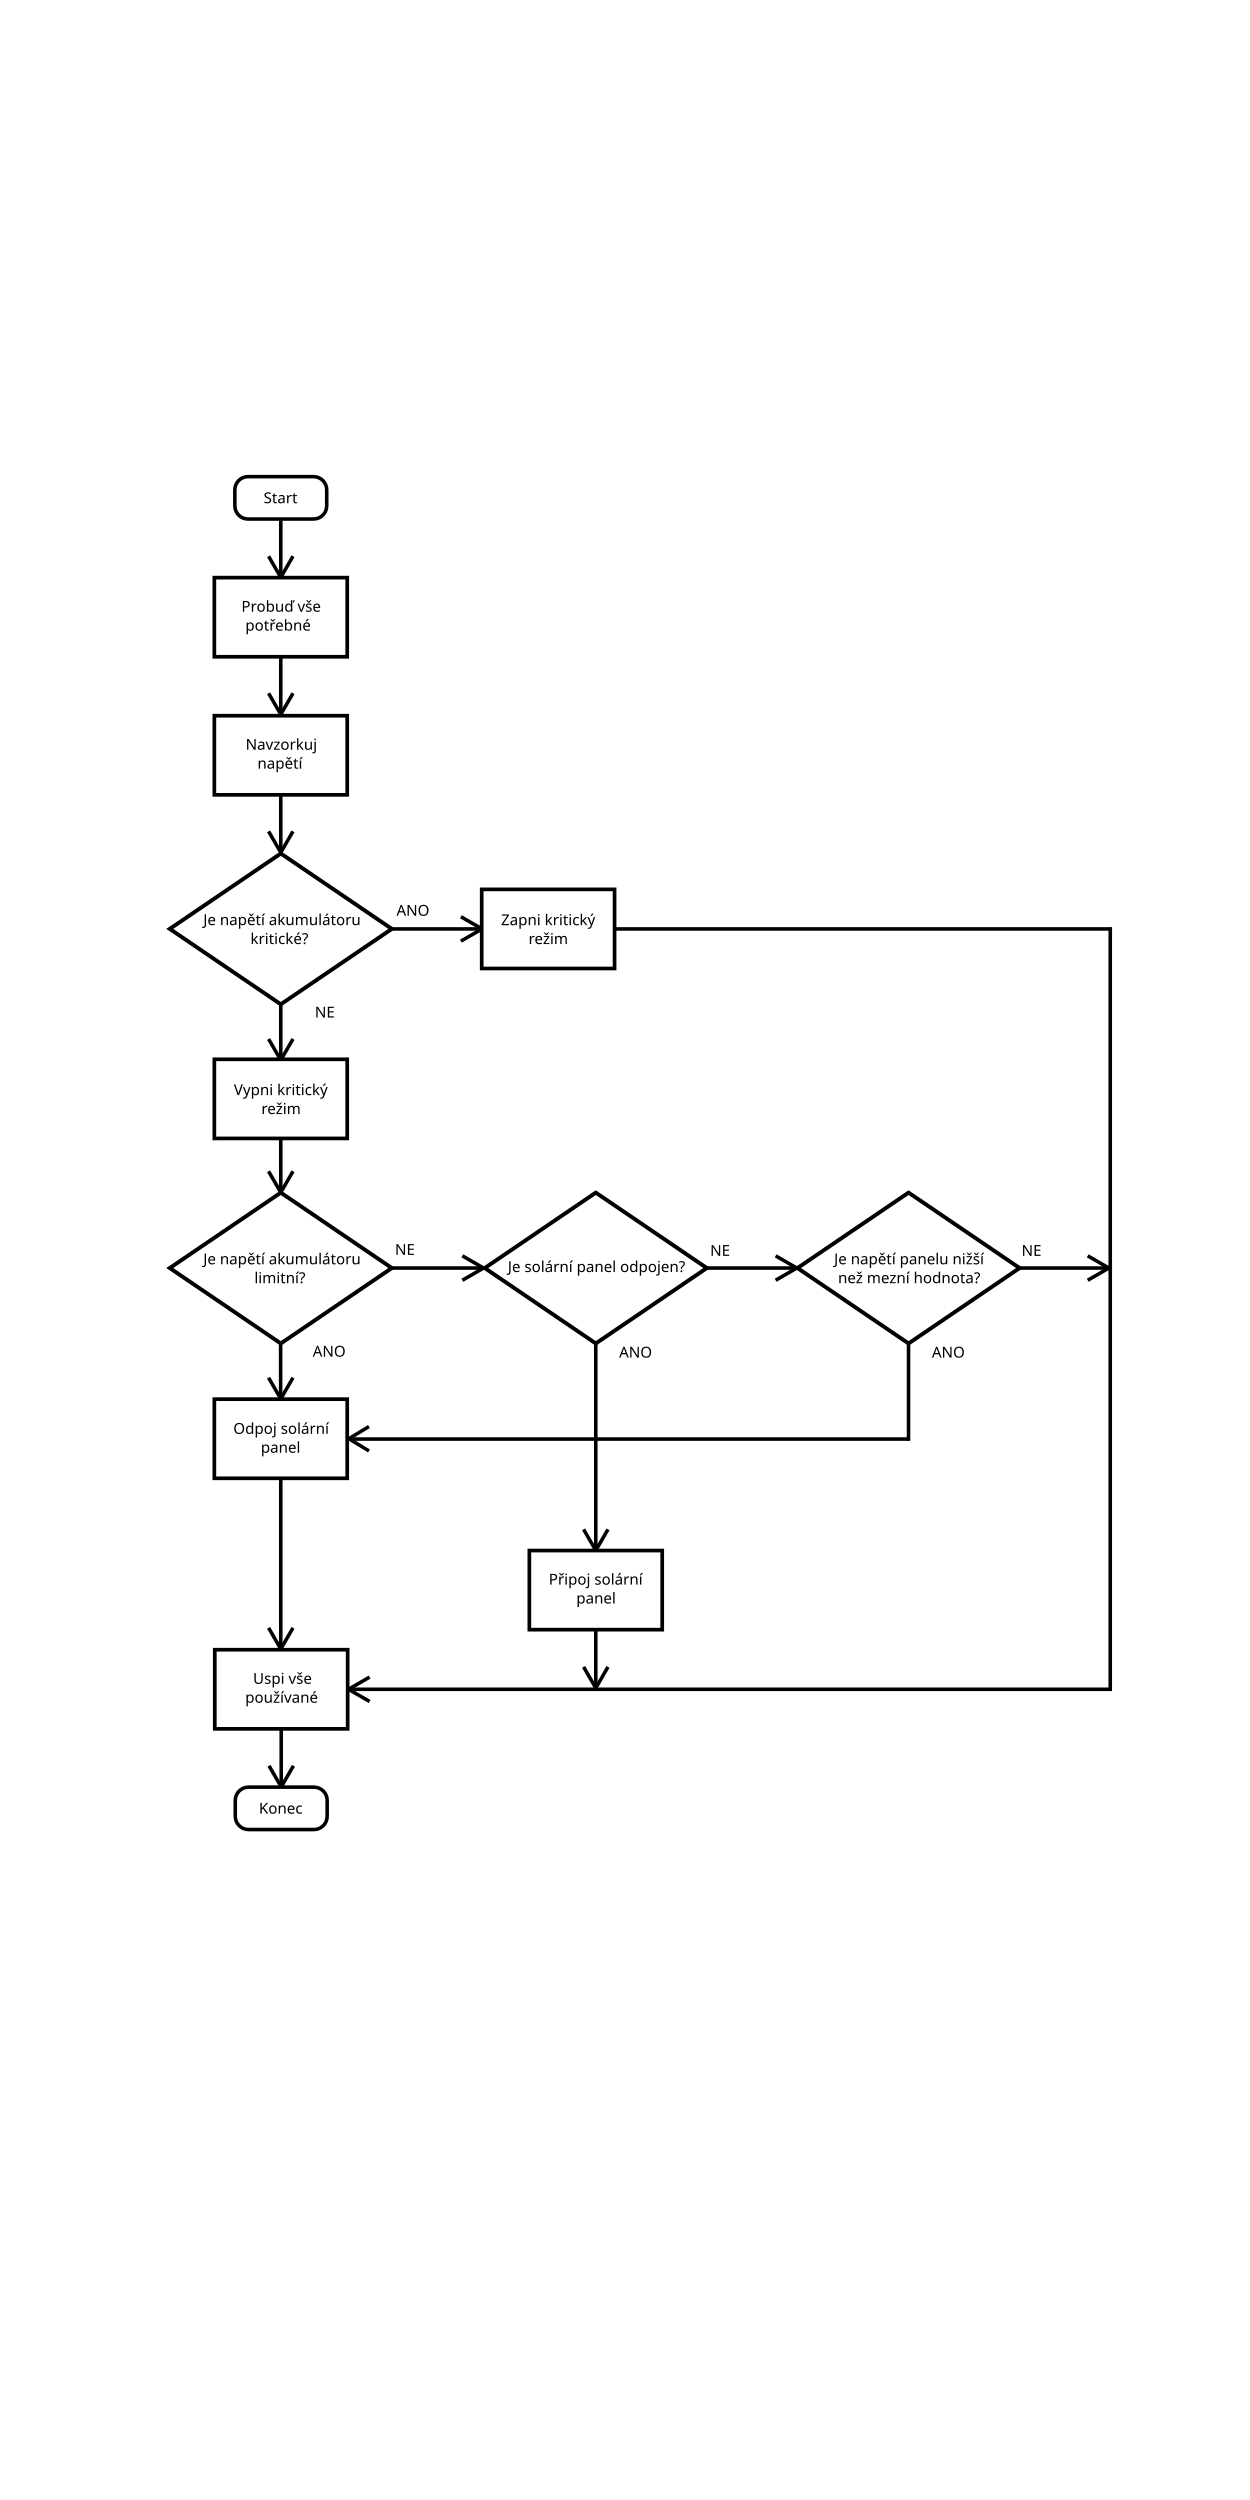
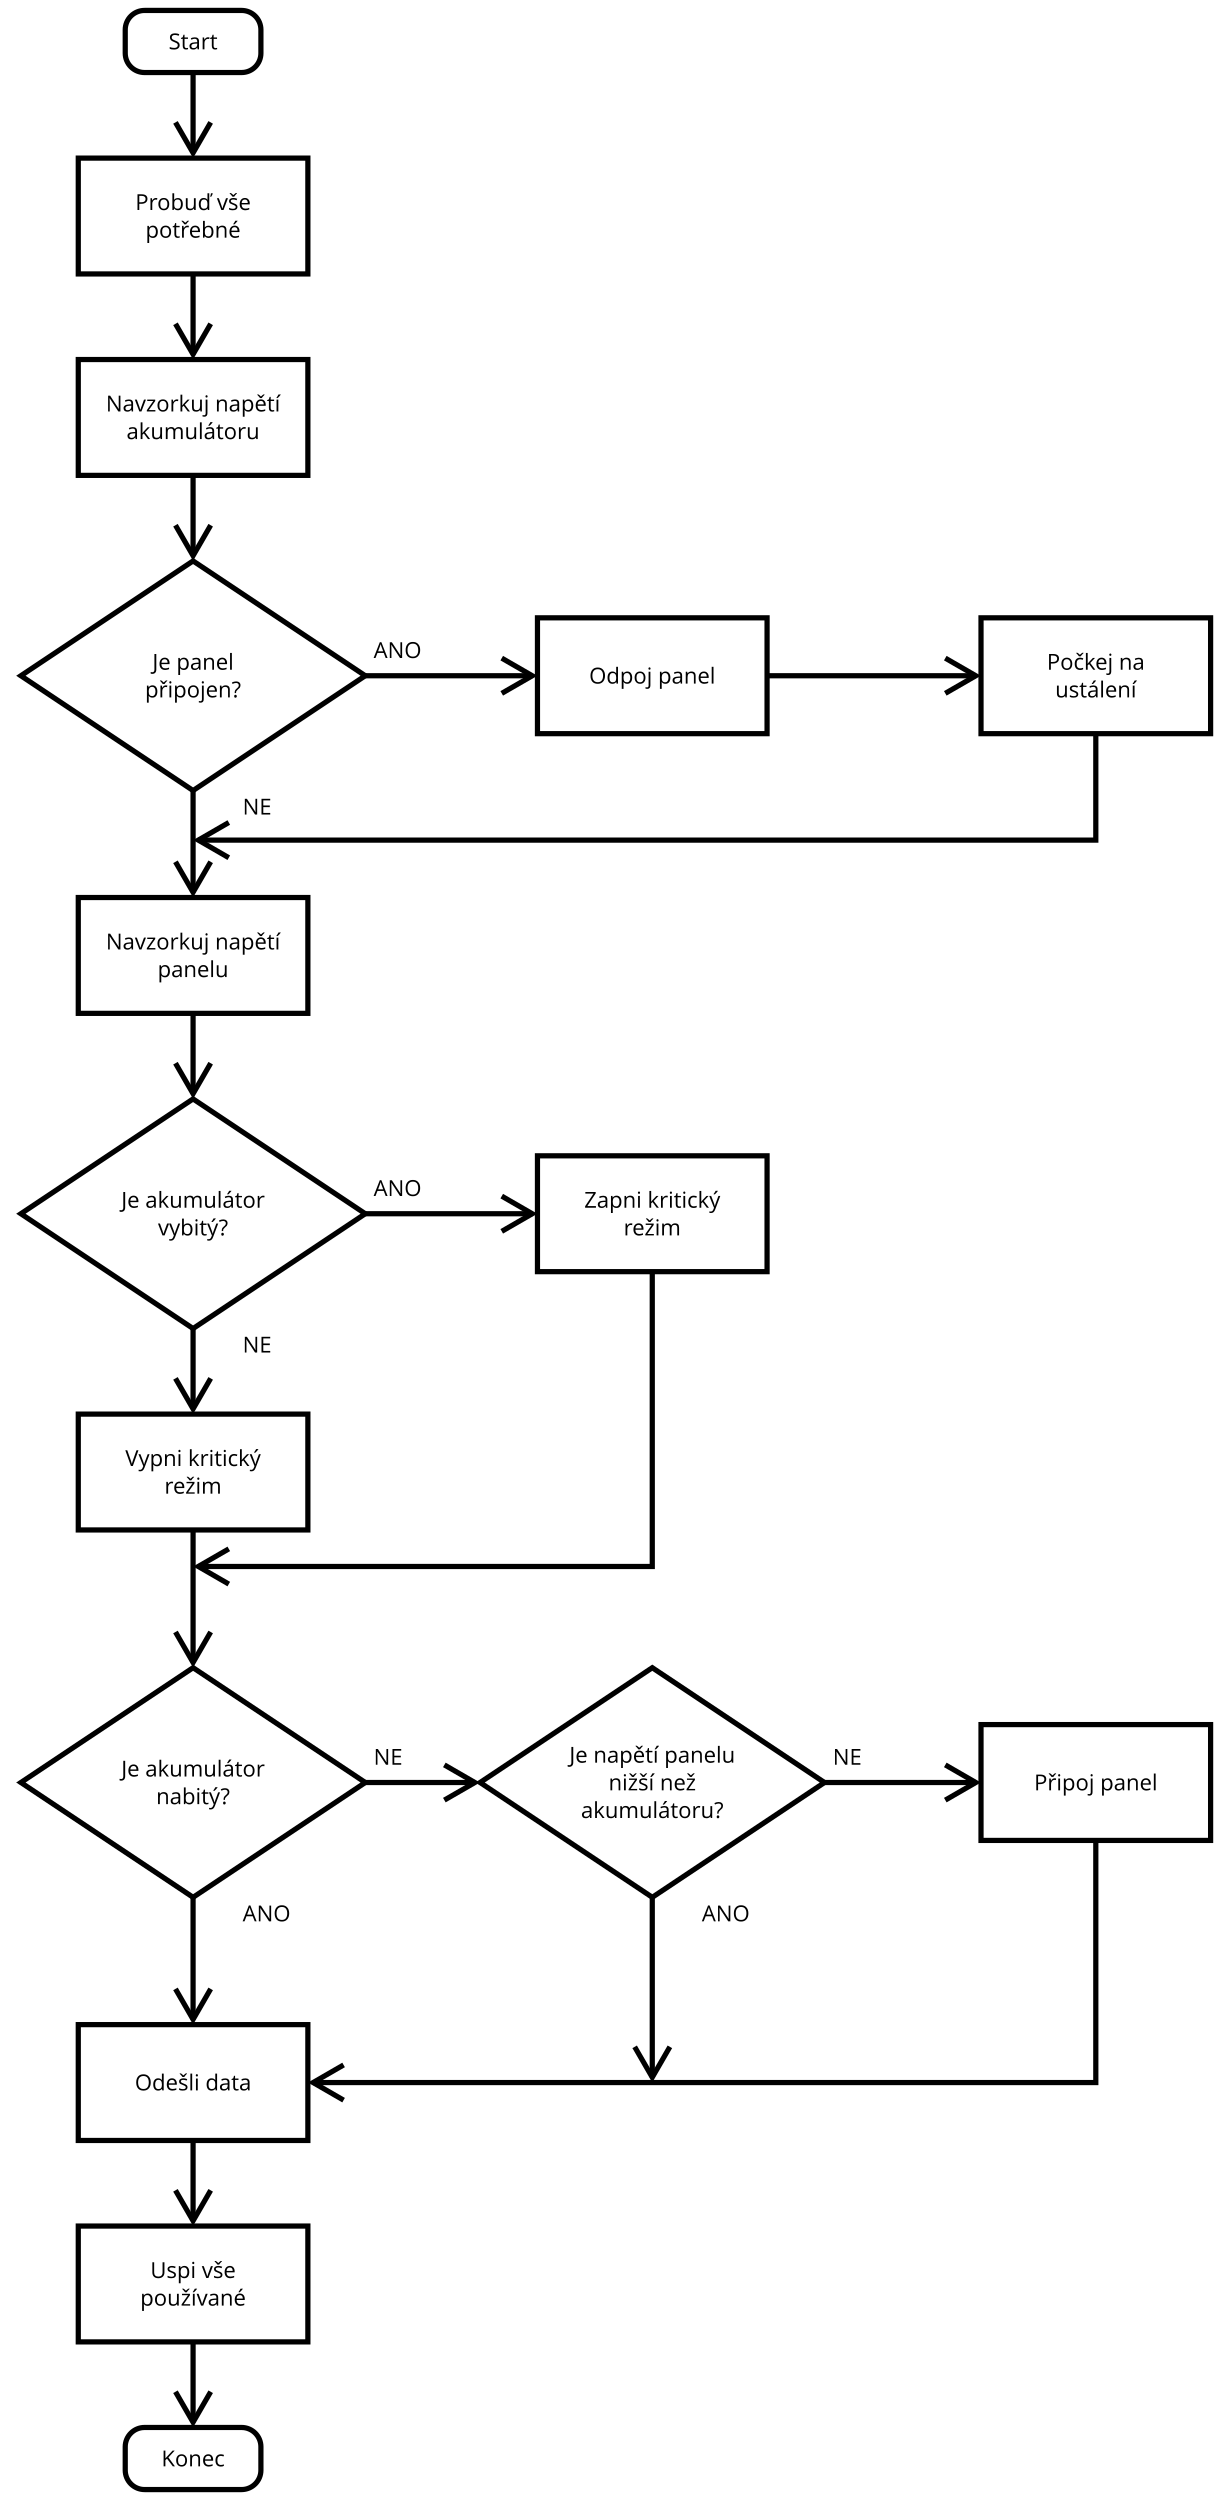
- <svg xmlns="http://www.w3.org/2000/svg" width="350mm" height="700mm" viewBox="0 0 350 700" version="1.1" id="svg5">
-   <defs id="defs2" />
-   <g id="layer1">
-     <g id="g6" transform="translate(51.57288,-5.950717)">
-       <rect style="fill:none;stroke:#000000;stroke-width:1;stroke-dasharray:none;stroke-opacity:1" id="rect234-9" width="25.729" height="11.874" x="14.181" y="139.406" ry="3.707" />
-       <text xml:space="preserve" style="font-style:normal;font-variant:normal;font-weight:normal;font-stretch:normal;font-size:4.233px;font-family:sans-serif;-inkscape-font-specification:'sans-serif, Normal';font-variant-ligatures:normal;font-variant-caps:normal;font-variant-numeric:normal;font-variant-east-asian:normal;fill:#000000;fill-opacity:1;stroke:none;stroke-width:1;stroke-dasharray:none;stroke-opacity:1" x="22.232" y="146.855" id="text1918">
-         <tspan id="tspan1916" style="fill:#000000;fill-opacity:1;stroke:none;stroke-width:1" x="22.232" y="146.855">Start</tspan>
-       </text>
-       <g id="g5" transform="translate(-42.32043,40.96157)">
-         <rect style="fill:#000000;fill-opacity:1;stroke:none;stroke-width:0.923;stroke-dasharray:none;stroke-opacity:1" id="rect14158-0" width="1" height="6.754" x="-89.865" y="-293.434" transform="matrix(0.8660254,-0.5,-0.5,-0.8660254,0,0)" />
-         <rect style="fill:#000000;fill-opacity:1;stroke:none;stroke-width:0.923;stroke-dasharray:none;stroke-opacity:1" id="rect14158-9-30" width="1" height="6.754" x="-210.01" y="-224.069" transform="rotate(-150)" />
-       </g>
-       <rect style="fill:#000000;fill-opacity:1;stroke:none;stroke-width:0.467;stroke-dasharray:none;stroke-opacity:1" id="rect13415-2-7-2" width="1" height="15.621" x="26.504" y="381.937" ry="0" />
-       <g id="g4" transform="translate(-42.32043,40.96157)">
-         <rect style="fill:#000000;fill-opacity:1;stroke:none;stroke-width:0.923;stroke-dasharray:none;stroke-opacity:1" id="rect14158-4" width="1" height="6.754" x="-118.761" y="-343.485" transform="matrix(0.8660254,-0.5,-0.5,-0.8660254,0,0)" />
-         <rect style="fill:#000000;fill-opacity:1;stroke:none;stroke-width:0.923;stroke-dasharray:none;stroke-opacity:1" id="rect14158-9-44" width="1" height="6.754" x="-238.906" y="-274.119" transform="rotate(-150)" />
-       </g>
-       <rect style="fill:none;stroke:#000000;stroke-width:1;stroke-dasharray:none;stroke-opacity:1" id="rect234-9-7" width="25.729" height="11.874" x="14.305" y="506.35" ry="3.707" />
-       <text xml:space="preserve" style="font-style:normal;font-variant:normal;font-weight:normal;font-stretch:normal;font-size:4.233px;font-family:sans-serif;-inkscape-font-specification:'sans-serif, Normal';font-variant-ligatures:normal;font-variant-caps:normal;font-variant-numeric:normal;font-variant-east-asian:normal;fill:#000000;fill-opacity:1;stroke:none;stroke-width:1;stroke-dasharray:none;stroke-opacity:1" x="20.925" y="513.777" id="text1918-1">
-         <tspan id="tspan1916-7" style="fill:#000000;fill-opacity:1;stroke:none;stroke-width:1" x="20.925" y="513.777">Konec</tspan>
-       </text>
-       <text xml:space="preserve" style="font-style:normal;font-variant:normal;font-weight:normal;font-stretch:normal;font-size:4.233px;font-family:sans-serif;-inkscape-font-specification:'sans-serif, Normal';font-variant-ligatures:normal;font-variant-caps:normal;font-variant-numeric:normal;font-variant-east-asian:normal;fill:#000000;fill-opacity:1;stroke:none;stroke-width:1;stroke-dasharray:none;stroke-opacity:1" x="5.343" y="359.95" id="text2898">
-         <tspan id="tspan2896" style="stroke-width:1" x="5.343" y="359.95">Je napětí akumulátoru</tspan>
-         <tspan style="stroke-width:1" x="5.343" y="365.242" id="tspan1">             limitní?</tspan>
-       </text>
-       <rect style="fill:none;stroke:#000000;stroke-width:1.191;stroke-dasharray:none;stroke-opacity:1" id="rect1058" width="37.58" height="37.58" x="318.815" y="286.121" transform="matrix(0.8272318,0.5618607,-0.8272318,0.5618607,0,0)" />
-       <text xml:space="preserve" style="font-style:normal;font-variant:normal;font-weight:normal;font-stretch:normal;font-size:4.233px;font-family:sans-serif;-inkscape-font-specification:'sans-serif, Normal';font-variant-ligatures:normal;font-variant-caps:normal;font-variant-numeric:normal;font-variant-east-asian:normal;fill:#000000;fill-opacity:1;stroke:none;stroke-width:1;stroke-dasharray:none;stroke-opacity:1" x="59.025" y="357.321" id="text14933">
-         <tspan id="tspan14931" style="stroke-width:1" x="59.025" y="357.321">NE</tspan>
-       </text>
-       <text xml:space="preserve" style="font-style:normal;font-variant:normal;font-weight:normal;font-stretch:normal;font-size:4.233px;font-family:sans-serif;-inkscape-font-specification:'sans-serif, Normal';font-variant-ligatures:normal;font-variant-caps:normal;font-variant-numeric:normal;font-variant-east-asian:normal;fill:#000000;fill-opacity:1;stroke:none;stroke-width:1;stroke-dasharray:none;stroke-opacity:1" x="35.987" y="385.81" id="text14937">
-         <tspan id="tspan14935" style="stroke-width:1" x="35.987" y="385.81">ANO</tspan>
-       </text>
-       <rect style="fill:#000000;fill-opacity:1;stroke:none;stroke-width:0.895;stroke-dasharray:none;stroke-opacity:1" id="rect13415-2-7-2-29" width="1" height="57.338" x="114.745" y="382.197" ry="0" />
-       <text xml:space="preserve" style="font-style:normal;font-variant:normal;font-weight:normal;font-stretch:normal;font-size:4.233px;font-family:sans-serif;-inkscape-font-specification:'sans-serif, Normal';font-variant-ligatures:normal;font-variant-caps:normal;font-variant-numeric:normal;font-variant-east-asian:normal;fill:#000000;fill-opacity:1;stroke:none;stroke-width:1;stroke-dasharray:none;stroke-opacity:1" x="90.618" y="362.117" id="text2898-3">
-         <tspan style="stroke-width:1" x="90.618" y="362.117" id="tspan1-6">Je solární panel odpojen?</tspan>
-       </text>
-       <rect style="fill:none;stroke:#000000;stroke-width:1.191;stroke-dasharray:none;stroke-opacity:1" id="rect1058-9-9" width="37.58" height="37.58" x="372.125" y="232.811" transform="matrix(0.8272318,0.5618607,-0.8272318,0.5618607,0,0)" />
-       <text xml:space="preserve" style="font-style:normal;font-variant:normal;font-weight:normal;font-stretch:normal;font-size:4.233px;font-family:sans-serif;-inkscape-font-specification:'sans-serif, Normal';font-variant-ligatures:normal;font-variant-caps:normal;font-variant-numeric:normal;font-variant-east-asian:normal;fill:#000000;fill-opacity:1;stroke:none;stroke-width:1;stroke-dasharray:none;stroke-opacity:1" x="147.268" y="357.587" id="text14933-37-31">
-         <tspan id="tspan14931-5-9" style="stroke-width:1" x="147.268" y="357.587">NE</tspan>
-       </text>
-       <text xml:space="preserve" style="font-style:normal;font-variant:normal;font-weight:normal;font-stretch:normal;font-size:4.233px;font-family:sans-serif;-inkscape-font-specification:'sans-serif, Normal';font-variant-ligatures:normal;font-variant-caps:normal;font-variant-numeric:normal;font-variant-east-asian:normal;fill:#000000;fill-opacity:1;stroke:none;stroke-width:1;stroke-dasharray:none;stroke-opacity:1" x="121.78" y="386.076" id="text14937-9-4">
-         <tspan id="tspan14935-2-7" style="stroke-width:1" x="121.78" y="386.076">ANO</tspan>
-       </text>
-       <text xml:space="preserve" style="font-style:normal;font-variant:normal;font-weight:normal;font-stretch:normal;font-size:4.233px;font-family:sans-serif;-inkscape-font-specification:'sans-serif, Normal';font-variant-ligatures:normal;font-variant-caps:normal;font-variant-numeric:normal;font-variant-east-asian:normal;fill:#000000;stroke:none;stroke-width:1" x="102.084" y="449.647" id="text1114-3-3">
-         <tspan style="font-style:normal;font-variant:normal;font-weight:normal;font-stretch:normal;font-size:4.233px;font-family:sans-serif;-inkscape-font-specification:'sans-serif, Normal';font-variant-ligatures:normal;font-variant-caps:normal;font-variant-numeric:normal;font-variant-east-asian:normal;stroke-width:1" x="102.084" y="449.647" id="tspan2-1">Připoj solární</tspan>
-         <tspan style="font-style:normal;font-variant:normal;font-weight:normal;font-stretch:normal;font-size:4.233px;font-family:sans-serif;-inkscape-font-specification:'sans-serif, Normal';font-variant-ligatures:normal;font-variant-caps:normal;font-variant-numeric:normal;font-variant-east-asian:normal;stroke-width:1" x="102.084" y="454.938" id="tspan9">       panel</tspan>
-       </text>
-       <rect style="fill:none;stroke:#000000;stroke-width:1.034;stroke-dasharray:none;stroke-opacity:1" id="rect234-2-3-7-0" width="37.203" height="22.155" x="96.644" y="440.102" />
-       <rect style="fill:#000000;fill-opacity:1;stroke:none;stroke-width:0.467;stroke-dasharray:none;stroke-opacity:1" id="rect13415-2-7-2-2-5" width="1" height="15.621" x="26.545" y="228.699" ry="0" />
-       <g id="g8" transform="translate(-42.32043,78.53243)">
-         <rect style="fill:#000000;fill-opacity:1;stroke:none;stroke-width:0.923;stroke-dasharray:none;stroke-opacity:1" id="rect14158-0-5" width="1" height="6.754" x="-23.486" y="-178.462" transform="matrix(0.8660254,-0.5,-0.5,-0.8660254,0,0)" />
-         <rect style="fill:#000000;fill-opacity:1;stroke:none;stroke-width:0.923;stroke-dasharray:none;stroke-opacity:1" id="rect14158-9-30-4" width="1" height="6.754" x="-143.63" y="-109.096" transform="rotate(-150)" />
-       </g>
-       <text xml:space="preserve" style="font-style:normal;font-variant:normal;font-weight:normal;font-stretch:normal;font-size:4.233px;font-family:sans-serif;-inkscape-font-specification:'sans-serif, Normal';font-variant-ligatures:normal;font-variant-caps:normal;font-variant-numeric:normal;font-variant-east-asian:normal;fill:#000000;fill-opacity:1;stroke:none;stroke-width:1;stroke-dasharray:none;stroke-opacity:1" x="5.343" y="264.988" id="text2898-32">
-         <tspan style="stroke-width:1" x="5.343" y="264.988" id="tspan17">Je napětí akumulátoru</tspan>
-         <tspan style="stroke-width:1" x="5.343" y="270.28" id="tspan5">            kritické?</tspan>
-       </text>
-       <rect style="fill:#000000;fill-opacity:1;stroke:none;stroke-width:0.597;stroke-dasharray:none;stroke-opacity:1" id="rect13415-2-7-2-2-6-1-4-7-7" width="1" height="25.513" x="360.504" y="-83.724" ry="0" transform="rotate(90)" />
-       <g id="g16" transform="translate(-42.32043,40.96157)">
-         <rect style="fill:#000000;fill-opacity:1;stroke:none;stroke-width:0.923;stroke-dasharray:none;stroke-opacity:1" id="rect14158-92-2" width="1" height="6.754" x="-340.729" y="50.873" transform="matrix(-0.5,-0.8660254,-0.8660254,0.5,0,0)" />
-         <rect style="fill:#000000;fill-opacity:1;stroke:none;stroke-width:0.923;stroke-dasharray:none;stroke-opacity:1" id="rect14158-9-5-4" width="1" height="6.754" x="213.601" y="-269.169" transform="rotate(120)" />
-       </g>
-       <rect style="fill:#000000;fill-opacity:1;stroke:none;stroke-width:1.728;stroke-dasharray:none;stroke-opacity:1" id="rect13415-2-7-2-2-6-1-91-6-6-4" width="1" height="213.763" x="258.798" y="265.684" ry="0" />
-       <rect style="fill:#000000;fill-opacity:1;stroke:none;stroke-width:1.73;stroke-dasharray:none;stroke-opacity:1" id="rect13415-2-7-2-2-6-1-4-7-3-9" width="1" height="214.189" x="478.45" y="-259.665" ry="0" transform="rotate(90)" />
-       <g id="g2" transform="translate(-42.32043,-75.45516)">
-         <rect style="fill:#000000;fill-opacity:1;stroke:none;stroke-width:0.923;stroke-dasharray:none;stroke-opacity:1" id="rect14158-92-4-5" width="1" height="6.754" x="523.792" y="-200.631" transform="matrix(0.5,0.8660254,0.8660254,-0.5,0,0)" />
-         <rect style="fill:#000000;fill-opacity:1;stroke:none;stroke-width:0.923;stroke-dasharray:none;stroke-opacity:1" id="rect14158-9-5-6-0" width="1" height="6.754" x="-436.469" y="353.776" transform="rotate(-60)" />
-       </g>
-       <text xml:space="preserve" style="font-style:normal;font-variant:normal;font-weight:normal;font-stretch:normal;font-size:4.233px;font-family:sans-serif;-inkscape-font-specification:'sans-serif, Normal';font-variant-ligatures:normal;font-variant-caps:normal;font-variant-numeric:normal;font-variant-east-asian:normal;fill:#000000;stroke:none;stroke-width:1" x="13.754" y="407.429" id="text1114-3-3-7">
-         <tspan style="font-style:normal;font-variant:normal;font-weight:normal;font-stretch:normal;font-size:4.233px;font-family:sans-serif;-inkscape-font-specification:'sans-serif, Normal';font-variant-ligatures:normal;font-variant-caps:normal;font-variant-numeric:normal;font-variant-east-asian:normal;stroke-width:1" x="13.754" y="407.429" id="tspan2-1-1">Odpoj solární</tspan>
-         <tspan style="font-style:normal;font-variant:normal;font-weight:normal;font-stretch:normal;font-size:4.233px;font-family:sans-serif;-inkscape-font-specification:'sans-serif, Normal';font-variant-ligatures:normal;font-variant-caps:normal;font-variant-numeric:normal;font-variant-east-asian:normal;stroke-width:1" x="13.754" y="412.721" id="tspan9-7">       panel</tspan>
-       </text>
-       <rect style="fill:none;stroke:#000000;stroke-width:1.034;stroke-dasharray:none;stroke-opacity:1" id="rect234-2-3-7-0-2" width="37.203" height="22.155" x="8.444" y="397.718" />
-       <rect style="fill:#000000;fill-opacity:1;stroke:none;stroke-width:0.467;stroke-dasharray:none;stroke-opacity:1" id="rect13415-2-7-2-2-17" width="1" height="15.621" x="26.545" y="286.837" ry="0" />
-       <g id="g7" transform="translate(-42.32043,78.53243)">
-         <rect style="fill:#000000;fill-opacity:1;stroke:none;stroke-width:0.923;stroke-dasharray:none;stroke-opacity:1" id="rect14158-0-7" width="1" height="6.754" x="-52.554" y="-228.81" transform="matrix(0.8660254,-0.5,-0.5,-0.8660254,0,0)" />
-         <rect style="fill:#000000;fill-opacity:1;stroke:none;stroke-width:0.923;stroke-dasharray:none;stroke-opacity:1" id="rect14158-9-30-1" width="1" height="6.754" x="-172.699" y="-159.445" transform="rotate(-150)" />
-       </g>
-       <rect style="fill:none;stroke:#000000;stroke-width:1.191;stroke-dasharray:none;stroke-opacity:1" id="rect1058-6-1" width="37.58" height="37.58" x="234.308" y="201.615" transform="matrix(0.8272318,0.5618607,-0.8272318,0.5618607,0,0)" />
-       <text xml:space="preserve" style="font-style:normal;font-variant:normal;font-weight:normal;font-stretch:normal;font-size:4.233px;font-family:sans-serif;-inkscape-font-specification:'sans-serif, Normal';font-variant-ligatures:normal;font-variant-caps:normal;font-variant-numeric:normal;font-variant-east-asian:normal;fill:#000000;fill-opacity:1;stroke:none;stroke-width:1;stroke-dasharray:none;stroke-opacity:1" x="59.435" y="262.359" id="text14933-7-7">
-         <tspan id="tspan14931-6-6" style="stroke-width:1" x="59.435" y="262.359">ANO</tspan>
-       </text>
-       <text xml:space="preserve" style="font-style:normal;font-variant:normal;font-weight:normal;font-stretch:normal;font-size:4.233px;font-family:sans-serif;-inkscape-font-specification:'sans-serif, Normal';font-variant-ligatures:normal;font-variant-caps:normal;font-variant-numeric:normal;font-variant-east-asian:normal;fill:#000000;fill-opacity:1;stroke:none;stroke-width:1;stroke-dasharray:none;stroke-opacity:1" x="36.593" y="290.849" id="text14937-5-7">
-         <tspan id="tspan14935-6-3" style="stroke-width:1" x="36.593" y="290.849">NE</tspan>
-       </text>
-       <rect style="fill:#000000;fill-opacity:1;stroke:none;stroke-width:0.597;stroke-dasharray:none;stroke-opacity:1" id="rect13415-2-7-2-2-6-1-4-7-7-2-6" width="1" height="25.513" x="265.552" y="-83.31" ry="0" transform="rotate(90)" />
-       <g id="g11" transform="translate(-42.32043,78.53243)">
-         <rect style="fill:#000000;fill-opacity:1;stroke:none;stroke-width:0.923;stroke-dasharray:none;stroke-opacity:1" id="rect14158-92-2-6-5" width="1" height="6.754" x="-225.753" y="-15.029" transform="matrix(-0.5,-0.8660254,-0.8660254,0.5,0,0)" />
-         <rect style="fill:#000000;fill-opacity:1;stroke:none;stroke-width:0.923;stroke-dasharray:none;stroke-opacity:1" id="rect14158-9-5-4-6-6" width="1" height="6.754" x="99.04" y="-202.549" transform="rotate(120)" />
-       </g>
-       <text xml:space="preserve" style="font-style:normal;font-variant:normal;font-weight:normal;font-stretch:normal;font-size:4.233px;font-family:sans-serif;-inkscape-font-specification:'sans-serif, Normal';font-variant-ligatures:normal;font-variant-caps:normal;font-variant-numeric:normal;font-variant-east-asian:normal;fill:#000000;stroke:none;stroke-width:1" x="13.903" y="312.588" id="text1114-3-4">
-         <tspan style="font-style:normal;font-variant:normal;font-weight:normal;font-stretch:normal;font-size:4.233px;font-family:sans-serif;-inkscape-font-specification:'sans-serif, Normal';font-variant-ligatures:normal;font-variant-caps:normal;font-variant-numeric:normal;font-variant-east-asian:normal;stroke-width:1" x="13.903" y="312.588" id="tspan11-0">Vypni kritický</tspan>
-         <tspan style="font-style:normal;font-variant:normal;font-weight:normal;font-stretch:normal;font-size:4.233px;font-family:sans-serif;-inkscape-font-specification:'sans-serif, Normal';font-variant-ligatures:normal;font-variant-caps:normal;font-variant-numeric:normal;font-variant-east-asian:normal;stroke-width:1" x="13.903" y="317.879" id="tspan15">       režim</tspan>
-       </text>
-       <rect style="fill:none;stroke:#000000;stroke-width:1.034;stroke-dasharray:none;stroke-opacity:1" id="rect234-2-3-7-3" width="37.203" height="22.155" x="8.444" y="302.556" />
-       <g id="g18" transform="translate(-42.32043,40.96157)">
-         <rect style="fill:#000000;fill-opacity:1;stroke:none;stroke-width:0.923;stroke-dasharray:none;stroke-opacity:1" id="rect14158-92-2-7-9" width="1" height="6.754" x="-428.275" y="-100.761" transform="matrix(-0.5,-0.8660254,-0.8660254,0.5,0,0)" />
-         <rect style="fill:#000000;fill-opacity:1;stroke:none;stroke-width:0.923;stroke-dasharray:none;stroke-opacity:1" id="rect14158-9-5-4-5-3" width="1" height="6.754" x="126.055" y="-420.804" transform="rotate(120)" />
-       </g>
-       <rect style="fill:#000000;fill-opacity:1;stroke:none;stroke-width:0.817;stroke-dasharray:none;stroke-opacity:1" id="rect13415-2-7-2-8" width="1" height="47.757" x="26.545" y="419.92" ry="0" />
-       <g id="g3" transform="translate(-42.32043,-75.45516)">
-         <rect style="fill:#000000;fill-opacity:1;stroke:none;stroke-width:0.923;stroke-dasharray:none;stroke-opacity:1" id="rect14158-4-9" width="1" height="6.754" x="-211.987" y="-504.956" transform="matrix(0.8660254,-0.5,-0.5,-0.8660254,0,0)" />
-         <rect style="fill:#000000;fill-opacity:1;stroke:none;stroke-width:0.923;stroke-dasharray:none;stroke-opacity:1" id="rect14158-9-44-6" width="1" height="6.754" x="-332.132" y="-435.59" transform="rotate(-150)" />
-       </g>
-       <rect style="fill:#000000;fill-opacity:1;stroke:none;stroke-width:0.467;stroke-dasharray:none;stroke-opacity:1" id="rect13415-2-7-2-2-1-4" width="1" height="15.621" x="114.745" y="462.653" ry="0" />
-       <g id="g23" transform="translate(-42.32043,-75.45516)">
-         <rect style="fill:#000000;fill-opacity:1;stroke:none;stroke-width:0.923;stroke-dasharray:none;stroke-opacity:1" id="rect14158-0-2-3" width="1" height="6.754" x="-141.074" y="-558.53" transform="matrix(0.8660254,-0.5,-0.5,-0.8660254,0,0)" />
-         <rect style="fill:#000000;fill-opacity:1;stroke:none;stroke-width:0.923;stroke-dasharray:none;stroke-opacity:1" id="rect14158-9-30-7-3" width="1" height="6.754" x="-413.985" y="-400.964" transform="rotate(-150)" />
-       </g>
-       <rect style="fill:#000000;fill-opacity:1;stroke:none;stroke-width:0.618;stroke-dasharray:none;stroke-opacity:1" id="rect13415-2-7-2-29-5" width="1" height="27.321" x="202.315" y="382.066" ry="0" />
-       <text xml:space="preserve" style="font-style:normal;font-variant:normal;font-weight:normal;font-stretch:normal;font-size:4.233px;font-family:sans-serif;-inkscape-font-specification:'sans-serif, Normal';font-variant-ligatures:normal;font-variant-caps:normal;font-variant-numeric:normal;font-variant-east-asian:normal;fill:#000000;fill-opacity:1;stroke:none;stroke-width:1;stroke-dasharray:none;stroke-opacity:1" x="181.977" y="359.95" id="text2898-3-3-3">
-         <tspan style="stroke-width:1" x="181.977" y="359.95" id="tspan2">Je napětí panelu nižší</tspan>
-         <tspan style="stroke-width:1" x="181.977" y="365.242" id="tspan12"> než mezní hodnota?</tspan>
-       </text>
-       <rect style="fill:none;stroke:#000000;stroke-width:1.191;stroke-dasharray:none;stroke-opacity:1" id="rect1058-6-1-3-7-9" width="37.58" height="37.58" x="425.055" y="179.881" transform="matrix(0.8272318,0.5618607,-0.8272318,0.5618607,0,0)" />
-       <text xml:space="preserve" style="font-style:normal;font-variant:normal;font-weight:normal;font-stretch:normal;font-size:4.233px;font-family:sans-serif;-inkscape-font-specification:'sans-serif, Normal';font-variant-ligatures:normal;font-variant-caps:normal;font-variant-numeric:normal;font-variant-east-asian:normal;fill:#000000;fill-opacity:1;stroke:none;stroke-width:1;stroke-dasharray:none;stroke-opacity:1" x="209.35" y="386.076" id="text14937-5-7-8-8-6">
-         <tspan id="tspan14935-6-3-8-5-4" style="stroke-width:1" x="209.35" y="386.076">ANO</tspan>
-       </text>
-       <text xml:space="preserve" style="font-style:normal;font-variant:normal;font-weight:normal;font-stretch:normal;font-size:4.233px;font-family:sans-serif;-inkscape-font-specification:'sans-serif, Normal';font-variant-ligatures:normal;font-variant-caps:normal;font-variant-numeric:normal;font-variant-east-asian:normal;fill:#000000;fill-opacity:1;stroke:none;stroke-width:1;stroke-dasharray:none;stroke-opacity:1" x="234.472" y="357.587" id="text14933-37-31-6">
-         <tspan id="tspan14931-5-9-9" style="stroke-width:1" x="234.472" y="357.587">NE</tspan>
-       </text>
-       <g id="g20" transform="translate(-42.32043,40.96157)">
-         <rect style="fill:#000000;fill-opacity:1;stroke:none;stroke-width:0.923;stroke-dasharray:none;stroke-opacity:1" id="rect14158-4-0" width="1" height="6.754" x="-63.607" y="-424.354" transform="matrix(0.8660254,-0.5,-0.5,-0.8660254,0,0)" />
-         <rect style="fill:#000000;fill-opacity:1;stroke:none;stroke-width:0.923;stroke-dasharray:none;stroke-opacity:1" id="rect14158-9-44-9" width="1" height="6.754" x="-336.519" y="-266.789" transform="rotate(-150)" />
-       </g>
-       <rect style="fill:#000000;fill-opacity:1;stroke:none;stroke-width:1.479;stroke-dasharray:none;stroke-opacity:1" id="rect13415-2-7-2-2-6-1-4-7-7-7-4-7" width="1" height="156.666" x="408.386" y="-202.837" ry="0" transform="rotate(90)" />
-       <g id="g19" transform="translate(-42.32043,40.96157)">
-         <rect style="fill:#000000;fill-opacity:1;stroke:none;stroke-width:0.902;stroke-dasharray:none;stroke-opacity:1" id="rect14158-92-2-6-5-04-5" width="0.989" height="6.529" x="360.331" y="-100.265" transform="matrix(0.4830316,0.8756029,0.8558873,-0.5171624,0,0)" />
-         <rect style="fill:#000000;fill-opacity:1;stroke:none;stroke-width:0.902;stroke-dasharray:none;stroke-opacity:1" id="rect14158-9-5-4-6-6-4-4" width="0.989" height="6.529" x="-269.807" y="255.362" transform="matrix(0.4830316,-0.8756029,0.8558873,0.5171624,0,0)" />
-       </g>
-       <rect style="fill:#000000;fill-opacity:1;stroke:none;stroke-width:0.597;stroke-dasharray:none;stroke-opacity:1" id="rect13415-2-7-2-2-6-1-4-7-7-1" width="1" height="25.513" x="360.504" y="-171.435" ry="0" transform="rotate(90)" />
-       <g id="g17" transform="translate(-42.32043,40.96157)">
-         <rect style="fill:#000000;fill-opacity:1;stroke:none;stroke-width:0.923;stroke-dasharray:none;stroke-opacity:1" id="rect14158-92-2-2" width="1" height="6.754" x="-384.584" y="-25.086" transform="matrix(-0.5,-0.8660254,-0.8660254,0.5,0,0)" />
-         <rect style="fill:#000000;fill-opacity:1;stroke:none;stroke-width:0.923;stroke-dasharray:none;stroke-opacity:1" id="rect14158-9-5-4-8" width="1" height="6.754" x="169.746" y="-345.129" transform="rotate(120)" />
-       </g>
-       <rect style="fill:#000000;fill-opacity:1;stroke:none;stroke-width:0.606;stroke-dasharray:none;stroke-opacity:1" id="rect13415-2-7-2-2-6-1-4-7-7-1-9" width="1" height="26.267" x="360.504" y="-259.798" ry="0" transform="rotate(90)" />
-       <text xml:space="preserve" style="font-style:normal;font-variant:normal;font-weight:normal;font-stretch:normal;font-size:4.233px;font-family:sans-serif;-inkscape-font-specification:'sans-serif, Normal';font-variant-ligatures:normal;font-variant-caps:normal;font-variant-numeric:normal;font-variant-east-asian:normal;fill:#000000;stroke:none;stroke-width:1" x="17.203" y="215.883" id="text1114-3-7">
-         <tspan style="font-style:normal;font-variant:normal;font-weight:normal;font-stretch:normal;font-size:4.233px;font-family:sans-serif;-inkscape-font-specification:'sans-serif, Normal';font-variant-ligatures:normal;font-variant-caps:normal;font-variant-numeric:normal;font-variant-east-asian:normal;stroke-width:1" x="17.203" y="215.883" id="tspan11-8">Navzorkuj</tspan>
-         <tspan style="font-style:normal;font-variant:normal;font-weight:normal;font-stretch:normal;font-size:4.233px;font-family:sans-serif;-inkscape-font-specification:'sans-serif, Normal';font-variant-ligatures:normal;font-variant-caps:normal;font-variant-numeric:normal;font-variant-east-asian:normal;stroke-width:1" x="17.203" y="221.175" id="tspan3">   napětí</tspan>
-       </text>
-       <rect style="fill:none;stroke:#000000;stroke-width:1.034;stroke-dasharray:none;stroke-opacity:1" id="rect234-2-3-7-4" width="37.203" height="22.155" x="8.444" y="206.351" />
-       <text xml:space="preserve" style="font-style:normal;font-variant:normal;font-weight:normal;font-stretch:normal;font-size:4.233px;font-family:sans-serif;-inkscape-font-specification:'sans-serif, Normal';font-variant-ligatures:normal;font-variant-caps:normal;font-variant-numeric:normal;font-variant-east-asian:normal;fill:#000000;stroke:none;stroke-width:1" x="16.015" y="177.235" id="text1114-3-7-0">
-         <tspan style="font-style:normal;font-variant:normal;font-weight:normal;font-stretch:normal;font-size:4.233px;font-family:sans-serif;-inkscape-font-specification:'sans-serif, Normal';font-variant-ligatures:normal;font-variant-caps:normal;font-variant-numeric:normal;font-variant-east-asian:normal;stroke-width:1" x="16.015" y="177.235" id="tspan3-6">Probuď vše</tspan>
-         <tspan style="font-style:normal;font-variant:normal;font-weight:normal;font-stretch:normal;font-size:4.233px;font-family:sans-serif;-inkscape-font-specification:'sans-serif, Normal';font-variant-ligatures:normal;font-variant-caps:normal;font-variant-numeric:normal;font-variant-east-asian:normal;stroke-width:1" x="16.015" y="182.526" id="tspan4"> potřebné</tspan>
-       </text>
-       <rect style="fill:none;stroke:#000000;stroke-width:1.034;stroke-dasharray:none;stroke-opacity:1" id="rect234-2-3-7-4-1" width="37.203" height="22.155" x="8.444" y="167.69" />
-       <text xml:space="preserve" style="font-style:normal;font-variant:normal;font-weight:normal;font-stretch:normal;font-size:4.233px;font-family:sans-serif;-inkscape-font-specification:'sans-serif, Normal';font-variant-ligatures:normal;font-variant-caps:normal;font-variant-numeric:normal;font-variant-east-asian:normal;fill:#000000;stroke:none;stroke-width:1" x="17.081" y="477.418" id="text1114-3-7-0-0">
-         <tspan style="font-style:normal;font-variant:normal;font-weight:normal;font-stretch:normal;font-size:4.233px;font-family:sans-serif;-inkscape-font-specification:'sans-serif, Normal';font-variant-ligatures:normal;font-variant-caps:normal;font-variant-numeric:normal;font-variant-east-asian:normal;stroke-width:1" x="17.081" y="477.418" id="tspan4-3">  Uspi vše</tspan>
-         <tspan style="font-style:normal;font-variant:normal;font-weight:normal;font-stretch:normal;font-size:4.233px;font-family:sans-serif;-inkscape-font-specification:'sans-serif, Normal';font-variant-ligatures:normal;font-variant-caps:normal;font-variant-numeric:normal;font-variant-east-asian:normal;stroke-width:1" x="17.081" y="482.709" id="tspan6">používané</tspan>
-       </text>
-       <rect style="fill:none;stroke:#000000;stroke-width:1.034;stroke-dasharray:none;stroke-opacity:1" id="rect234-2-3-7-4-1-2-5" width="37.203" height="22.155" x="8.568" y="467.872" />
-       <rect style="fill:#000000;fill-opacity:1;stroke:none;stroke-width:0.467;stroke-dasharray:none;stroke-opacity:1" id="rect13415-2-7-2-2-5-4" width="1" height="15.621" x="26.545" y="190.037" ry="0" />
-       <g id="g9" transform="translate(-42.32043,78.53243)">
-         <rect style="fill:#000000;fill-opacity:1;stroke:none;stroke-width:0.923;stroke-dasharray:none;stroke-opacity:1" id="rect14158-0-5-7" width="1" height="6.754" x="-4.155" y="-144.979" transform="matrix(0.8660254,-0.5,-0.5,-0.8660254,0,0)" />
-         <rect style="fill:#000000;fill-opacity:1;stroke:none;stroke-width:0.923;stroke-dasharray:none;stroke-opacity:1" id="rect14158-9-30-4-6" width="1" height="6.754" x="-124.299" y="-75.614" transform="rotate(-150)" />
-       </g>
-       <rect style="fill:#000000;fill-opacity:1;stroke:none;stroke-width:0.467;stroke-dasharray:none;stroke-opacity:1" id="rect13415-2-7-2-2-5-4-6" width="1" height="15.621" x="26.545" y="151.673" ry="0" />
-       <g id="g10" transform="translate(-42.32043,78.53243)">
-         <rect style="fill:#000000;fill-opacity:1;stroke:none;stroke-width:0.923;stroke-dasharray:none;stroke-opacity:1" id="rect14158-0-5-7-9" width="1" height="6.754" x="15.028" y="-111.755" transform="matrix(0.8660254,-0.5,-0.5,-0.8660254,0,0)" />
-         <rect style="fill:#000000;fill-opacity:1;stroke:none;stroke-width:0.923;stroke-dasharray:none;stroke-opacity:1" id="rect14158-9-30-4-6-3" width="1" height="6.754" x="-105.117" y="-42.389" transform="rotate(-150)" />
-       </g>
-       <rect style="fill:#000000;fill-opacity:1;stroke:none;stroke-width:0.471;stroke-dasharray:none;stroke-opacity:1" id="rect13415-2-7-2-2-5-4-4" width="1" height="15.9" x="26.669" y="490.338" ry="0" />
-       <g id="g12" transform="translate(-42.32043,-75.45516)">
-         <rect style="fill:#000000;fill-opacity:1;stroke:none;stroke-width:0.923;stroke-dasharray:none;stroke-opacity:1" id="rect14158-0-5-7-5" width="1" height="6.754" x="-231.192" y="-538.468" transform="matrix(0.8660254,-0.5,-0.5,-0.8660254,0,0)" />
-         <rect style="fill:#000000;fill-opacity:1;stroke:none;stroke-width:0.923;stroke-dasharray:none;stroke-opacity:1" id="rect14158-9-30-4-6-2" width="1" height="6.754" x="-351.552" y="-468.978" transform="rotate(-150)" />
-       </g>
-       <rect style="fill:#000000;fill-opacity:1;stroke:none;stroke-width:1.395;stroke-dasharray:none;stroke-opacity:1" id="rect13415-2-7-2-2-6-1-4-7-7-1-4" width="1" height="139.367" x="265.552" y="-259.799" ry="0" transform="rotate(90)" />
-       <rect style="fill:#000000;fill-opacity:1;stroke:none;stroke-width:0.467;stroke-dasharray:none;stroke-opacity:1" id="rect13415-2-7-2-2-17-5" width="1" height="15.621" x="26.545" y="324.614" ry="0" />
-       <rect style="fill:none;stroke:#000000;stroke-width:1.034;stroke-dasharray:none;stroke-opacity:1" id="rect234-2-3-7" width="37.203" height="22.155" x="83.304" y="254.974" />
-       <text xml:space="preserve" style="font-style:normal;font-variant:normal;font-weight:normal;font-stretch:normal;font-size:4.233px;font-family:sans-serif;-inkscape-font-specification:'sans-serif, Normal';font-variant-ligatures:normal;font-variant-caps:normal;font-variant-numeric:normal;font-variant-east-asian:normal;fill:#000000;stroke:none;stroke-width:1" x="88.714" y="265.006" id="text1114-3-4-9">
-         <tspan style="font-style:normal;font-variant:normal;font-weight:normal;font-stretch:normal;font-size:4.233px;font-family:sans-serif;-inkscape-font-specification:'sans-serif, Normal';font-variant-ligatures:normal;font-variant-caps:normal;font-variant-numeric:normal;font-variant-east-asian:normal;stroke-width:1" x="88.714" y="265.006" id="tspan11-0-1">Zapni kritický</tspan>
-         <tspan style="font-style:normal;font-variant:normal;font-weight:normal;font-stretch:normal;font-size:4.233px;font-family:sans-serif;-inkscape-font-specification:'sans-serif, Normal';font-variant-ligatures:normal;font-variant-caps:normal;font-variant-numeric:normal;font-variant-east-asian:normal;stroke-width:1" x="88.714" y="270.298" id="tspan15-2">       režim</tspan>
-       </text>
-     </g>
+ <svg xmlns="http://www.w3.org/2000/svg" width="234.000mm" height="479.100mm" viewBox="0 0 234.000 479.100" version="1.1">
+   <g fill="none" stroke="#000000" stroke-width="1.0" stroke-linecap="butt" stroke-linejoin="miter">
+     <path d="M 40.375,23.454 L 37.000,29.300 L 33.625,23.454" />
+     <path d="M 37.000,13.900 L 37.000,29.300" />
+     <path d="M 40.375,62.054 L 37.000,67.900 L 33.625,62.054" />
+     <path d="M 37.000,52.500 L 37.000,67.900" />
+     <path d="M 40.375,100.654 L 37.000,106.500 L 33.625,100.654" />
+     <path d="M 37.000,91.100 L 37.000,106.500" />
+     <path d="M 96.154,126.125 L 102.000,129.500 L 96.154,132.875" />
+     <path d="M 70.000,129.500 L 102.000,129.500" />
+     <path d="M 181.154,126.125 L 187.000,129.500 L 181.154,132.875" />
+     <path d="M 147.000,129.500 L 187.000,129.500" />
+     <path d="M 43.846,164.375 L 38.000,161.000 L 43.846,157.625" />
+     <path d="M 210.000,140.600 L 210.000,161.000 L 38.000,161.000" />
+     <path d="M 40.375,165.154 L 37.000,171.000 L 33.625,165.154" />
+     <path d="M 37.000,151.500 L 37.000,171.000" />
+     <path d="M 40.375,203.754 L 37.000,209.600 L 33.625,203.754" />
+     <path d="M 37.000,194.200 L 37.000,209.600" />
+     <path d="M 96.154,229.225 L 102.000,232.600 L 96.154,235.975" />
+     <path d="M 70.000,232.600 L 102.000,232.600" />
+     <path d="M 40.375,264.154 L 37.000,270.000 L 33.625,264.154" />
+     <path d="M 37.000,254.600 L 37.000,270.000" />
+     <path d="M 43.846,303.575 L 38.000,300.200 L 43.846,296.825" />
+     <path d="M 125.000,243.700 L 125.000,300.200 L 38.000,300.200" />
+     <path d="M 40.375,312.754 L 37.000,318.600 L 33.625,312.754" />
+     <path d="M 37.000,293.200 L 37.000,318.600" />
+     <path d="M 85.154,338.225 L 91.000,341.600 L 85.154,344.975" />
+     <path d="M 70.000,341.600 L 91.000,341.600" />
+     <path d="M 181.154,338.225 L 187.000,341.600 L 181.154,344.975" />
+     <path d="M 158.000,341.600 L 187.000,341.600" />
+     <path d="M 40.375,381.154 L 37.000,387.000 L 33.625,381.154" />
+     <path d="M 37.000,363.600 L 37.000,387.000" />
+     <path d="M 65.846,402.475 L 60.000,399.100 L 65.846,395.725" />
+     <path d="M 210.000,352.700 L 210.000,399.100 L 60.000,399.100" />
+     <path d="M 128.375,392.254 L 125.000,398.100 L 121.625,392.254" />
+     <path d="M 125.000,363.600 L 125.000,398.100" />
+     <path d="M 40.375,419.754 L 37.000,425.600 L 33.625,419.754" />
+     <path d="M 37.000,410.200 L 37.000,425.600" />
+     <path d="M 40.375,458.354 L 37.000,464.200 L 33.625,458.354" />
+     <path d="M 37.000,448.800 L 37.000,464.200" />
+     <rect x="24.000" y="2.000" width="26.0" height="11.9" rx="3.7" ry="3.7" />
+     <rect x="15.000" y="30.300" width="44.0" height="22.2" />
+     <rect x="15.000" y="68.900" width="44.0" height="22.2" />
+     <polygon points="37.000,107.500 70.000,129.500 37.000,151.500 4.000,129.500" />
+     <rect x="103.000" y="118.400" width="44.0" height="22.2" />
+     <rect x="188.000" y="118.400" width="44.0" height="22.2" />
+     <rect x="15.000" y="172.000" width="44.0" height="22.2" />
+     <polygon points="37.000,210.600 70.000,232.600 37.000,254.600 4.000,232.600" />
+     <rect x="103.000" y="221.500" width="44.0" height="22.2" />
+     <rect x="15.000" y="271.000" width="44.0" height="22.2" />
+     <polygon points="37.000,319.600 70.000,341.600 37.000,363.600 4.000,341.600" />
+     <polygon points="125.000,319.600 158.000,341.600 125.000,363.600 92.000,341.600" />
+     <rect x="188.000" y="330.500" width="44.0" height="22.2" />
+     <rect x="15.000" y="388.000" width="44.0" height="22.2" />
+     <rect x="15.000" y="426.600" width="44.0" height="22.2" />
+     <rect x="24.000" y="465.200" width="26.0" height="11.9" rx="3.7" ry="3.7" />
+   </g>
+   <g fill="#000000" stroke="none" font-family="'Open Sans', sans-serif" font-size="4.233" text-anchor="middle">
+     <text x="37.000" y="9.450">Start</text>
+     <text x="37.000" y="40.250">Probuď vše</text>
+     <text x="37.000" y="45.550">potřebné</text>
+     <text x="37.000" y="78.850">Navzorkuj napětí</text>
+     <text x="37.000" y="84.150">akumulátoru</text>
+     <text x="37.000" y="128.350">Je panel</text>
+     <text x="37.000" y="133.650">připojen?</text>
+     <text x="46.500" y="156.100" text-anchor="start">NE</text>
+     <text x="125.000" y="131.000">Odpoj panel</text>
+     <text x="71.600" y="126.100" text-anchor="start">ANO</text>
+     <text x="210.000" y="128.350">Počkej na</text>
+     <text x="210.000" y="133.650">ustálení</text>
+     <text x="37.000" y="181.950">Navzorkuj napětí</text>
+     <text x="37.000" y="187.250">panelu</text>
+     <text x="37.000" y="231.450">Je akumulátor</text>
+     <text x="37.000" y="236.750">vybitý?</text>
+     <text x="46.500" y="259.200" text-anchor="start">NE</text>
+     <text x="125.000" y="231.450">Zapni kritický</text>
+     <text x="125.000" y="236.750">režim</text>
+     <text x="71.600" y="229.200" text-anchor="start">ANO</text>
+     <text x="37.000" y="280.950">Vypni kritický</text>
+     <text x="37.000" y="286.250">režim</text>
+     <text x="37.000" y="340.450">Je akumulátor</text>
+     <text x="37.000" y="345.750">nabitý?</text>
+     <text x="46.500" y="368.200" text-anchor="start">ANO</text>
+     <text x="125.000" y="337.800">Je napětí panelu</text>
+     <text x="125.000" y="343.100">nižší než</text>
+     <text x="125.000" y="348.400">akumulátoru?</text>
+     <text x="71.600" y="338.200" text-anchor="start">NE</text>
+     <text x="210.000" y="343.100">Připoj panel</text>
+     <text x="159.600" y="338.200" text-anchor="start">NE</text>
+     <text x="37.000" y="400.600">Odešli data</text>
+     <text x="134.500" y="368.200" text-anchor="start">ANO</text>
+     <text x="37.000" y="436.550">Uspi vše</text>
+     <text x="37.000" y="441.850">používané</text>
+     <text x="37.000" y="472.650">Konec</text>
  </g>
</svg>
